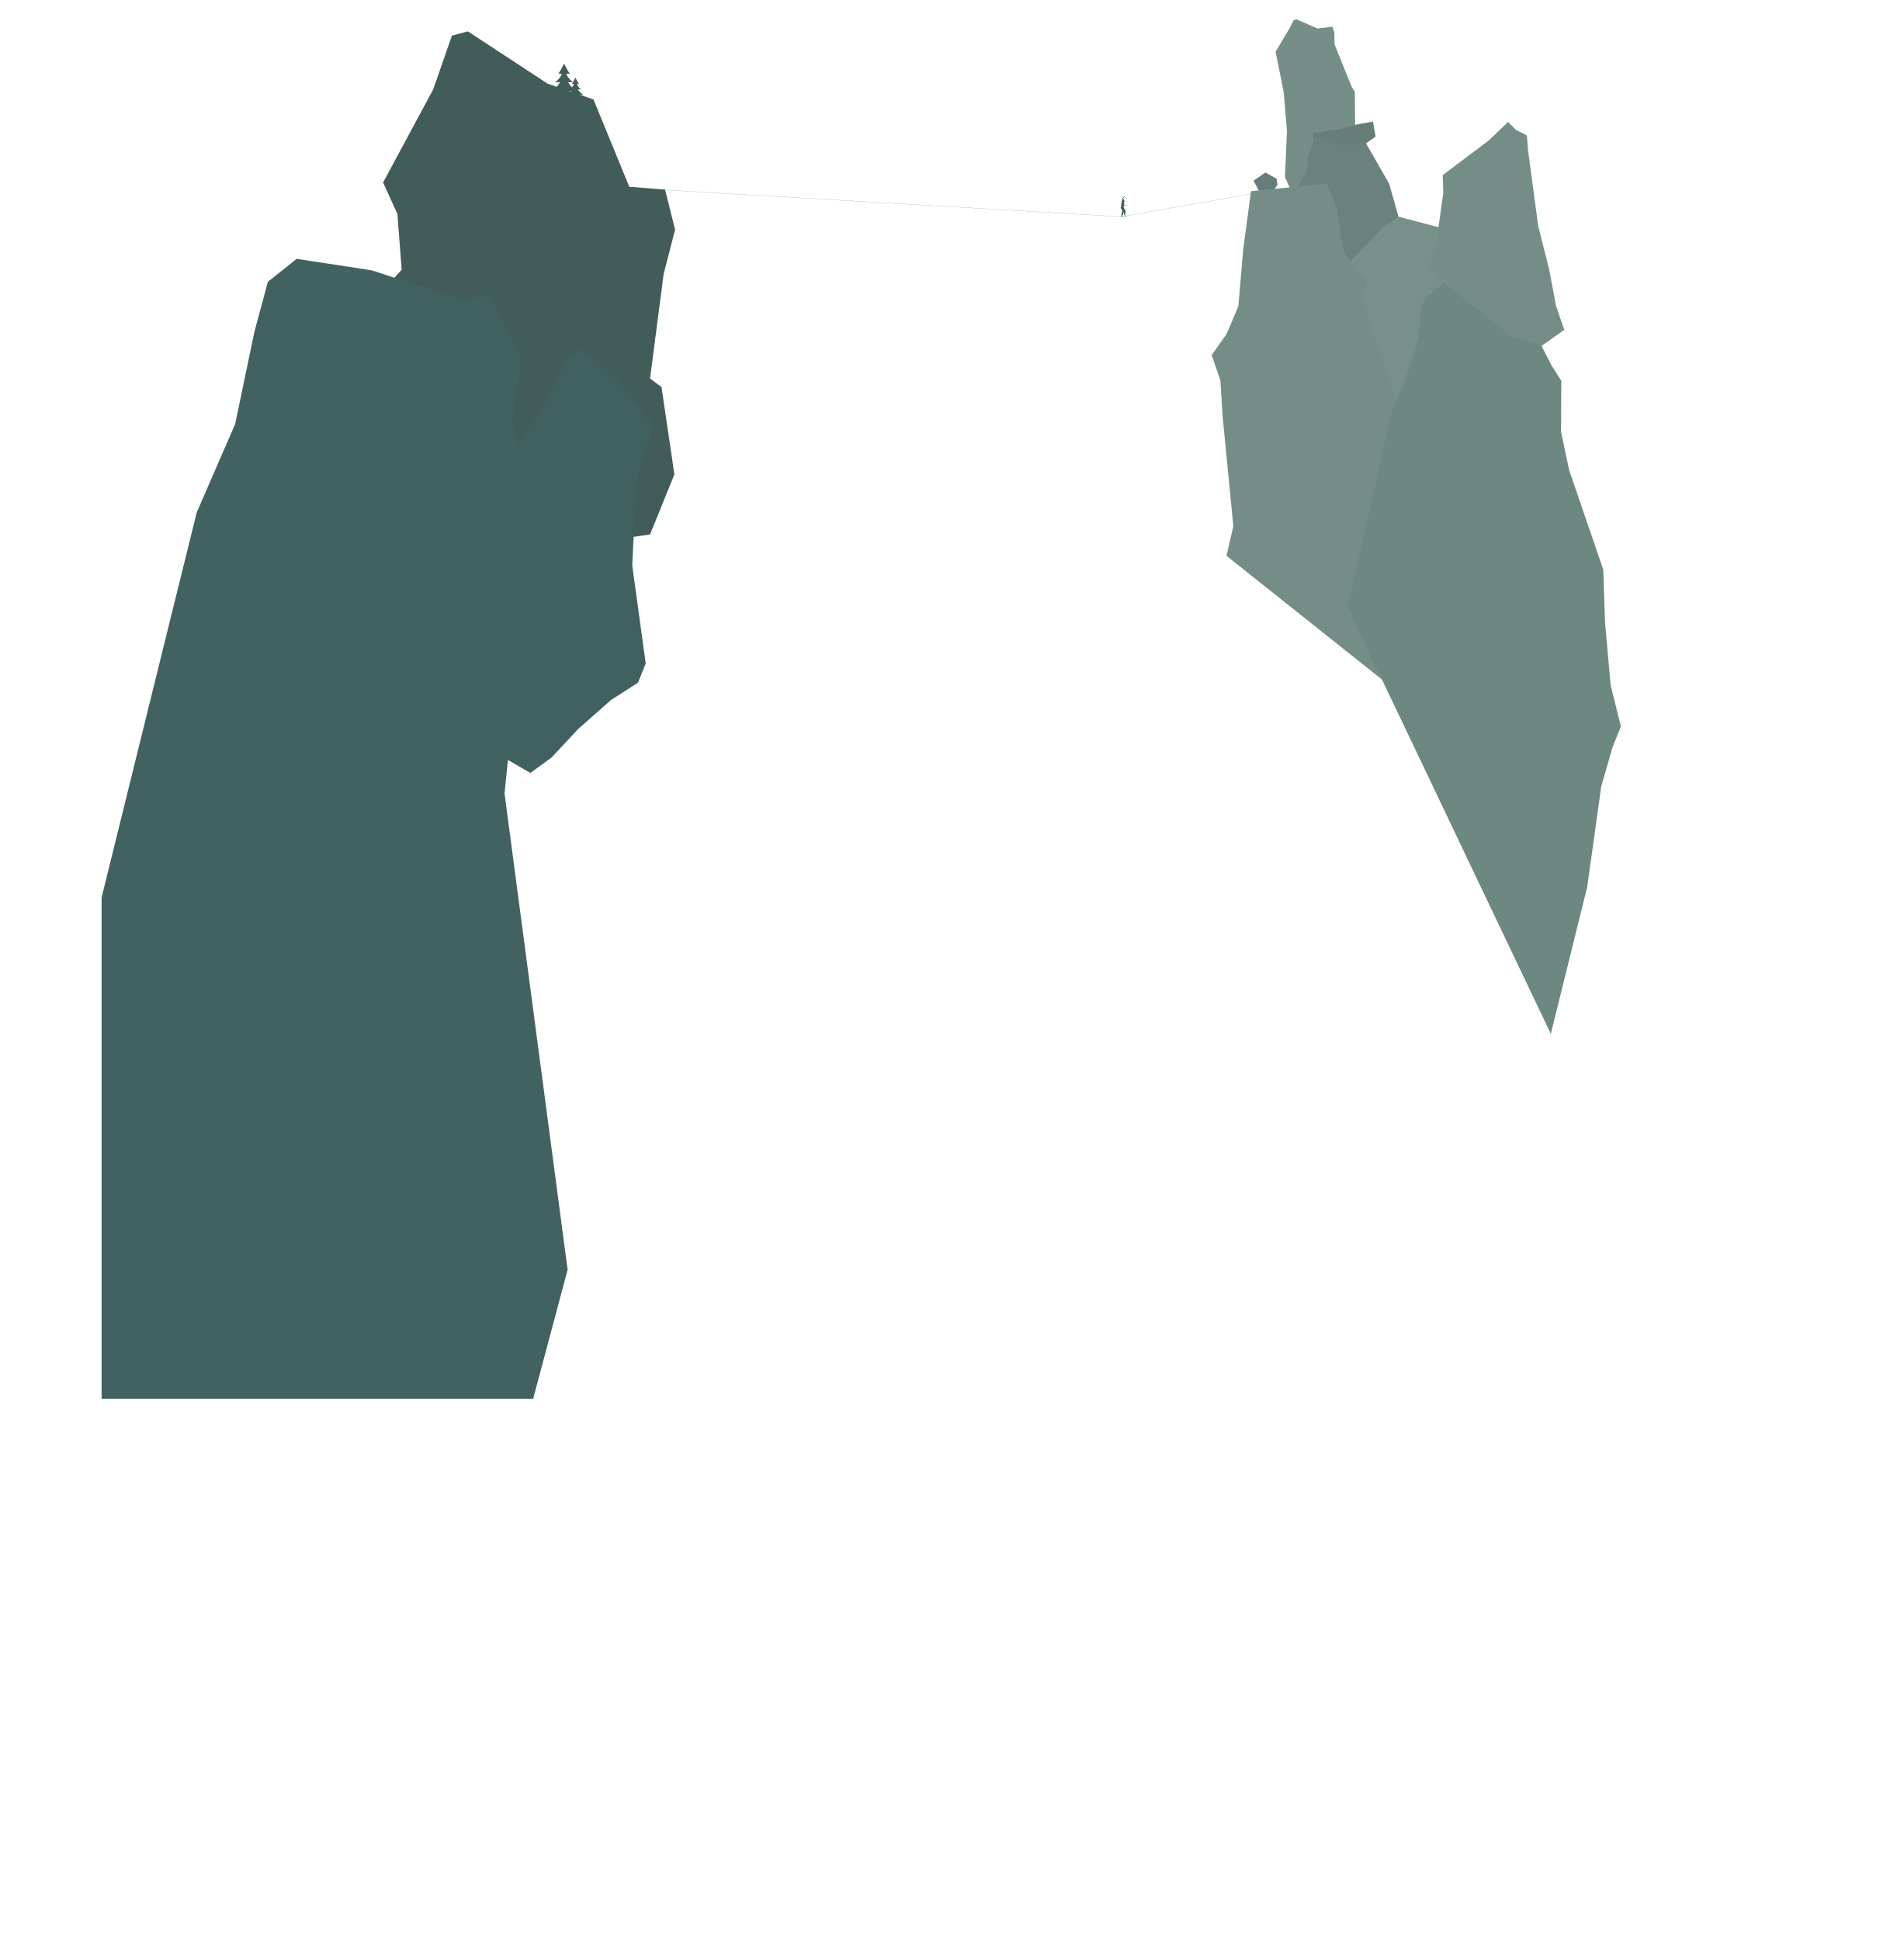
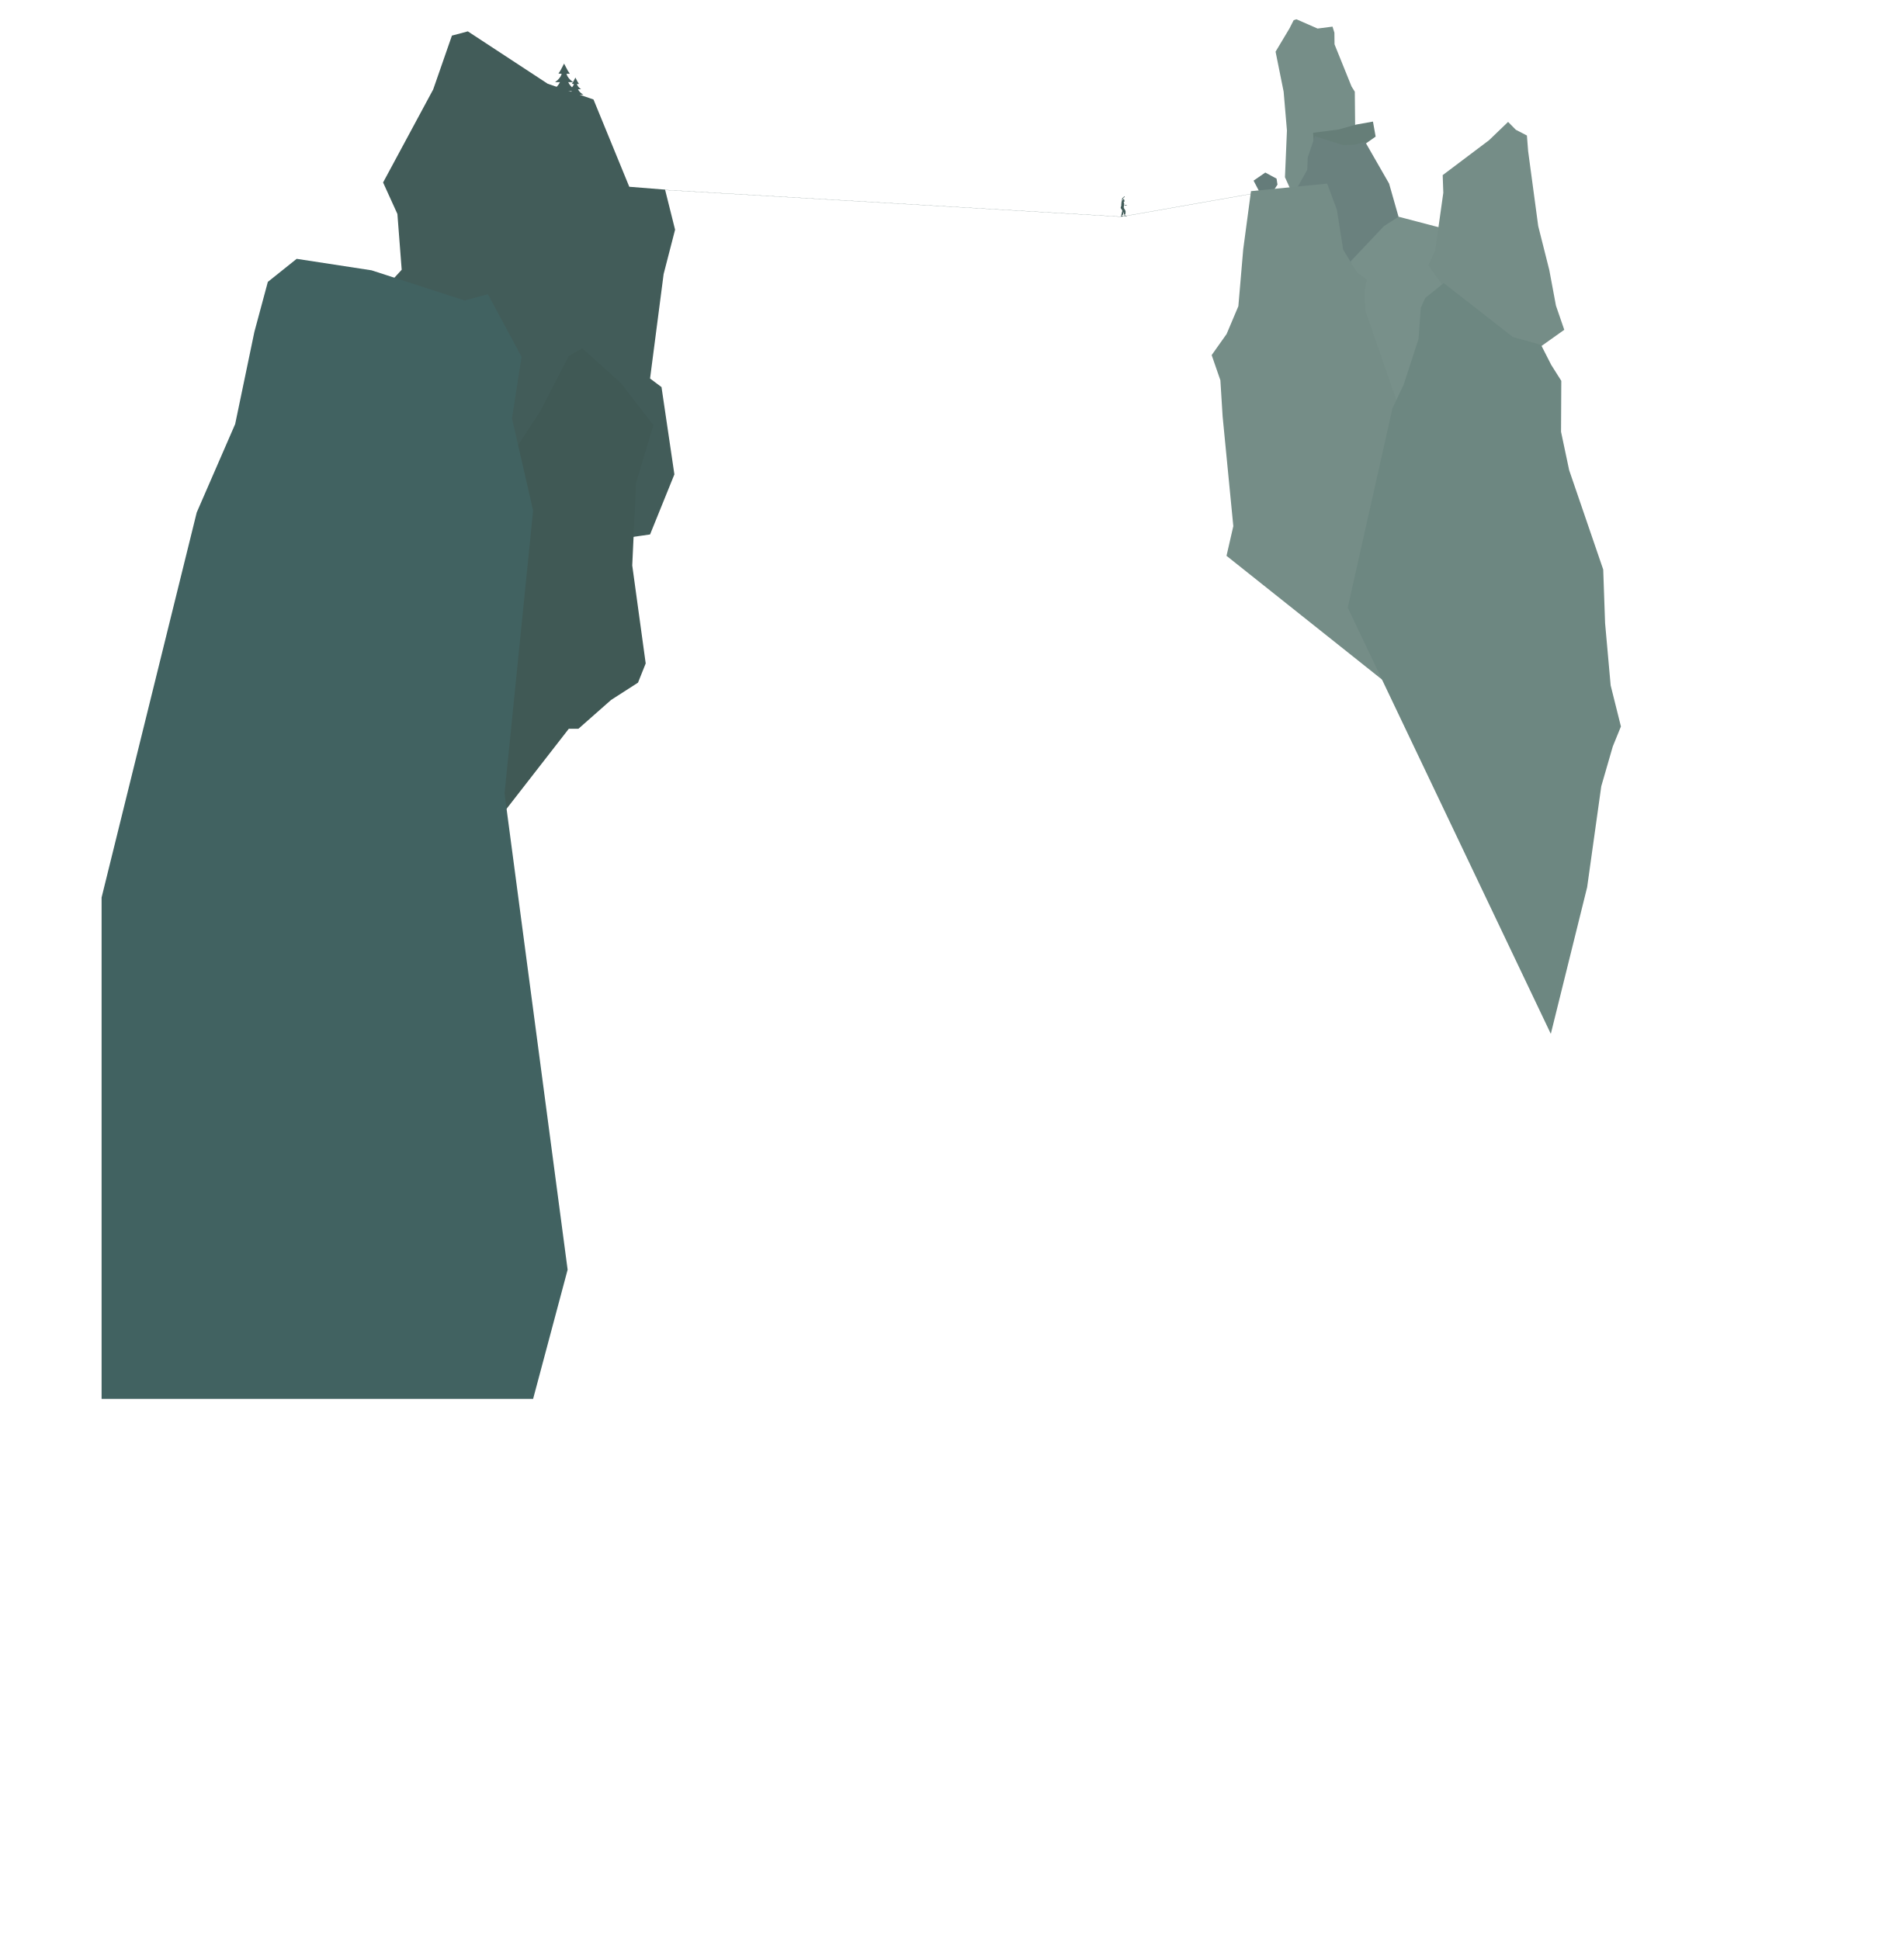
<svg xmlns="http://www.w3.org/2000/svg" width="3000px" height="3058px" viewBox="0 0 3000 3058" version="1.1">
  <defs />
  <g id="Page-1" stroke="none" stroke-width="1" fill="none" fill-rule="evenodd">
    <g id="site" transform="translate(0, -600)">
      <g id="Rocks" transform="translate(0, 600)">
        <g transform="translate(160, 27)">
          <path d="M1824.686,275.991 L1815.61,257.086 L1834.518,244.986 L1851.913,255.195 L1853.047,264.648 L1847.753,272.21 L1824.686,275.991 Z" id="Fill-1" fill="#657C7A" transform="translate(1834.328, 260.4886) rotate(-2) translate(-1834.328, -260.4886) " />
          <path d="M1890.512,2.255 L1886.133,3.568 L1879.129,16.263 L1855.925,52.159 L1866.432,115.633 L1869.497,176.919 L1863.806,250.463 L1873.875,274.976 L1887.885,314.812 L1891.825,339.327 L1935.909,433.969 L1955.695,295.481 L1975.482,275.698 L1981.804,238.903 L1981.186,216.683 L1976.248,209.277 L1978.512,119.573 L1973.696,111.256 L1949.178,43.842 L1949.616,25.456 L1946.989,15.825 L1923.347,18.014 L1890.512,2.255 Z" id="Fill-2" fill="#768E88" transform="translate(1918.864, 218.1119) rotate(-2) translate(-1918.864, -218.1119) " />
          <path d="M1903.657,241.973 L1910.842,207.943 L1910.086,180.719 L1950.548,176.938 L1978.532,170.132 L2005.003,166.351 L2008.407,190.171 L1928.238,242.35 L1902.145,242.729 L1903.657,241.973 Z" id="Fill-3" fill="#667E78" transform="translate(1955.276, 204.5399) rotate(-2) translate(-1955.276, -204.5399) " />
          <path d="M1881.503,272.251 L1901.923,238.599 L1903.436,218.937 L1915.915,186.042 L1959.781,201.544 L1978.311,201.544 L1994.571,197.385 L2030.118,264.688 L2046.001,328.967 L1964.697,400.808 L1881.503,272.251 Z" id="Fill-4" fill="#6A817E" transform="translate(1963.752, 293.4245) rotate(-2) translate(-1963.752, -293.4245) " />
          <path d="M1948.492,405.74 L2026.602,328.709 L2050.143,314.801 L2135.742,340.477 L2129.322,586.547 L2033.022,661.438 L1954.912,517.006 L1948.492,405.74 Z" id="Fill-5" fill="#78908A" transform="translate(2042.117, 488.1195) rotate(-2) translate(-2042.117, -488.1195) " />
          <path d="M2112.752,422.8 L2089.212,387.494 L2100.981,365.027 L2117.032,274.088 L2117.032,246.272 L2191.932,193.847 L2222.961,166.031 L2234.732,178.869 L2251.852,188.498 L2252.922,213.106 L2264.691,331.861 L2279.671,401.402 L2288.231,458.105 L2300.002,496.621 L2249.712,529.787 L2171.601,491.272 L2112.752,422.8 Z" id="Fill-6" fill="#758D87" transform="translate(2194.607, 347.9091) rotate(-2) translate(-2194.607, -347.9091) " />
          <path d="M1767.285,843.992 L1779.629,797.66 L1768.828,624.17 L1767.285,567.087 L1754.942,526.975 L1779.629,494.577 L1799.688,451.379 L1810.489,361.898 L1825.918,270.874 L1946.269,263.16 L1960.156,304.815 L1967.871,368.069 L1988.527,404.87 L2003.507,416.639 L1999.227,434.827 L1999.227,464.783 L2046.306,617.774 L2079.476,773.976 L2033.466,821.05 L2079.476,1110.81 L1767.285,843.992 Z" id="Fill-7" fill="#758D87" transform="translate(1917.209, 686.9853) rotate(-2) translate(-1917.209, -686.9853) " />
          <path d="M2105.947,439.807 L2098.457,454.785 L2093.106,503.999 L2067.427,574.61 L2048.166,612.056 L1966.846,923.388 L2263.236,1605.965 L2328.506,1377.013 L2356.326,1218.672 L2376.656,1156.619 L2390.566,1125.593 L2376.656,1060.331 L2371.306,961.903 L2371.306,877.383 L2323.156,719.043 L2312.456,658.061 L2315.666,577.82 L2300.686,552.143 L2285.706,520.047 L2241.837,506.139 L2135.906,417.339 L2105.947,439.807 Z" id="Fill-8" fill="#6D8781" transform="translate(2178.706, 1011.652) rotate(-2) translate(-2178.706, -1011.652) " />
          <path d="M715.092,818.056 L796.755,813.218 L832.846,819.985 L864.427,815.473 L902.774,720.745 L882.472,583.163 L864.427,569.631 L885.819,404.984 L903.865,335.065 L888.075,271.913 L831.682,267.402 L775.289,129.821 L703.107,105.011 L577.254,22.43 L552.189,29.118 L522.65,114.032 L443.7,260.636 L466.257,310.255 L473.024,398.217 L423.399,452.348 L560.997,474.903 L562.161,788.408 L715.092,818.056 Z" id="Fill-10" fill="#425C59" />
+           <path d="M491,1021.789 L622.185,1268.62 L736.381,1121.747 L751.527,1121.747 L803.028,1076.311 L845.439,1049.05 L857.556,1018.76 L836.351,864.279 L842.41,734.032 L869.674,643.161 L818.174,576.522 L757.587,522 L736.381,534.116 L690.94,621.958 L633.381,709.799 L569.764,767.351 L569.764,837.019 L506.147,997.557 L491,1021.789 Z" id="Fill-13" fill="#405955" />
          <path d="M680.144,2178 L0.102,2178 L0.102,1387.711 L150,780.832 L210.588,641.497 L240.882,496.103 L262.087,417.348 L307.529,381 L425.519,399.099 L572.175,446.631 L608.84,436.768 L661.968,535.481 L646.82,632.41 L680.144,777.803 L635.105,1223.818 L734.521,1974.412 L680.144,2178 Z" id="Fill-11" fill="#416261" />
-           <path d="M491,1021.789 L524.323,1103.573 L675.793,1191.415 L709.116,1167.182 L751.527,1121.747 L803.028,1076.311 L845.439,1049.05 L857.556,1018.76 L836.351,864.279 L842.41,734.032 L869.674,643.161 L818.174,576.522 L757.587,522 L736.381,534.116 L690.94,621.958 L633.381,709.799 L569.764,767.351 L569.764,837.019 L506.147,997.557 L491,1021.789 Z" id="Fill-13" fill="#406160" />
          <path d="M748.898,116.11 C748.898,116.11 739.259,111.106 735.464,102.504 L742.936,102.504 C742.922,102.494 742.909,102.483 742.894,102.472 L742.936,102.472 C742.552,102.192 742.166,101.63 742.166,101.63 C742.166,101.63 742.145,101.618 742.11,101.595 L742.166,101.595 C742.166,101.595 740.653,100.678 738.814,98.972 C736.744,96.924 735.323,94.985 734.374,93.384 C733.687,92.141 733.109,90.777 732.74,89.286 L737.332,89.286 L737.825,88.994 C737.825,88.994 736.564,87.165 734.979,84.653 C734.808,84.352 734.628,84.043 734.437,83.723 L729.21,73.792 C729.132,73.574 729.052,73.353 728.99,73.15 L728.932,73.262 L728.873,73.15 C728.812,73.353 728.731,73.574 728.652,73.792 L723.426,83.723 C723.236,84.043 723.055,84.352 722.884,84.653 C721.299,87.165 720.039,88.994 720.039,88.994 L720.652,88.994 L720.685,88.996 L725.123,89.286 C724.754,90.777 724.177,92.141 723.489,93.384 C722.539,94.985 721.12,96.924 719.05,98.972 C717.21,100.678 715.698,101.595 715.698,101.595 L715.753,101.595 C715.718,101.618 715.698,101.63 715.698,101.63 C715.698,101.63 715.311,102.192 714.927,102.472 L714.97,102.472 C714.955,102.483 714.941,102.494 714.927,102.504 L722.399,102.504 C718.604,111.106 708.964,116.11 708.964,116.11 L708.968,116.11 L708.964,116.112 L710.323,116.178 C709.874,116.41 727.581,117.043 728.688,117.082 C728.723,117.083 728.742,117.084 728.742,117.084 L728.932,117.075 L729.121,117.084 C729.121,117.084 729.139,117.083 729.175,117.082 C730.282,117.043 747.989,116.41 747.541,116.178 L748.898,116.112 L748.895,116.11 L748.898,116.11 Z" id="Fill-16" fill="#425C59" />
          <path d="M759.328,122.248 C759.328,122.248 753.27,119.102 750.885,113.697 L755.581,113.697 C755.572,113.69 755.563,113.683 755.555,113.677 L755.581,113.677 C755.34,113.5 755.096,113.147 755.096,113.147 C755.096,113.147 755.084,113.139 755.062,113.125 L755.096,113.125 C755.096,113.125 754.147,112.549 752.99,111.476 C751.689,110.19 750.796,108.97 750.199,107.964 C749.768,107.183 749.405,106.326 749.173,105.389 L752.058,105.389 L752.369,105.205 C752.369,105.205 751.576,104.056 750.58,102.477 C750.472,102.288 750.359,102.093 750.239,101.893 L746.954,95.651 C746.905,95.514 746.855,95.376 746.816,95.248 L746.779,95.318 L746.743,95.248 C746.704,95.376 746.653,95.514 746.604,95.651 L743.319,101.893 C743.199,102.093 743.086,102.288 742.978,102.477 C741.982,104.056 741.19,105.205 741.19,105.205 L741.576,105.205 L741.596,105.207 L744.385,105.389 C744.153,106.326 743.79,107.183 743.358,107.964 C742.762,108.97 741.87,110.19 740.569,111.476 C739.412,112.549 738.461,113.125 738.461,113.125 L738.496,113.125 C738.475,113.139 738.461,113.147 738.461,113.147 C738.461,113.147 738.219,113.5 737.977,113.677 L738.004,113.677 C737.994,113.683 737.986,113.69 737.977,113.697 L742.674,113.697 C740.288,119.102 734.23,122.248 734.23,122.248 L734.232,122.248 L734.23,122.249 L735.084,122.29 C734.802,122.436 745.93,122.834 746.626,122.859 C746.648,122.859 746.66,122.86 746.66,122.86 L746.779,122.854 L746.898,122.86 C746.898,122.86 746.91,122.859 746.932,122.859 C747.628,122.834 758.756,122.436 758.475,122.29 L759.328,122.249 L759.326,122.248 L759.328,122.248 Z" id="Fill-18" fill="#425C59" />
-           <g id="slack" transform="translate(1346.5, 293.4519) scale(-1, 1) translate(-1346.5, -293.4519) translate(881, 271.9519)" fill="#425C59">
-             <path d="M0.304,6.768 L204.964,42.785 L930.865,0.134 L930.854,-0.066 L204.976,42.587 L0.338,6.571 L0.304,6.768 L0.304,6.768 Z" />
-             <g id="man" transform="translate(201, 26.5) scale(-1, 1) translate(-201, -26.5) translate(195, 10)">
+           <g id="slack" transform="translate(1346.5, 292.9519) scale(-1, 1) translate(-1346.5, -292.9519) translate(881, 270.9519)" fill="#425C59">
+             <path d="M0.304,7.768 L204.964,43.785 L930.865,1.134 L930.854,0.934 L204.976,43.587 L0.338,7.571 L0.304,7.768 L0.304,7.768 Z" />
+             <g id="man" transform="translate(201, 27.5) scale(-1, 1) translate(-201, -27.5) translate(195, 11)">
              <path d="M2.549,30.657 C2.612,30.564 2.723,30.471 2.724,30.376 C2.725,30.301 2.592,30.225 2.518,30.148 C2.461,30.223 2.404,30.298 2.32,30.406 C2.412,30.507 2.48,30.582 2.549,30.657 M6.378,7.266 C6.425,7.308 6.53,7.348 6.573,7.326 C6.634,7.294 6.706,7.199 6.697,7.142 C6.657,6.879 6.603,6.617 6.522,6.364 C6.504,6.307 6.355,6.258 6.27,6.262 C6.209,6.266 6.138,6.359 6.103,6.426 C6.075,6.478 6.097,6.554 6.097,6.604 C6.065,6.884 6.189,7.091 6.378,7.266 M4.069,6.3 C4.029,6.295 4.005,6.298 3.997,6.29 C3.758,6.042 3.758,6.042 3.595,6.373 C3.58,6.403 3.551,6.428 3.547,6.458 C3.528,6.593 3.516,6.728 3.502,6.864 C3.654,6.869 3.855,6.937 3.95,6.869 C4.202,6.688 4.432,6.467 4.626,6.227 C4.768,6.052 4.649,5.848 4.343,5.636 C4.011,5.76 4.162,6.084 4.069,6.3 M0.767,32.3 C0.915,32.284 1.071,32.29 1.208,32.242 C1.318,32.204 1.456,32.12 1.493,32.025 C1.647,31.626 1.765,31.215 1.901,30.811 C1.924,30.742 1.965,30.679 2.001,30.615 C2.141,30.356 2.204,30.09 2.151,29.794 C2.125,29.648 2.148,29.487 2.184,29.34 C2.321,28.773 2.469,28.206 2.621,27.642 C2.765,27.103 2.928,26.568 3.066,26.028 C3.097,25.908 3.085,25.766 3.046,25.648 C2.991,25.486 2.901,25.344 3.007,25.164 C3.206,24.827 3.38,24.476 3.581,24.141 C3.747,23.865 3.818,23.612 3.645,23.3 C3.413,22.88 3.237,22.433 3.031,21.999 C2.822,21.561 2.751,21.061 2.397,20.69 C2.281,20.567 2.124,20.477 2.012,20.351 C1.501,19.778 1.079,19.157 0.975,18.387 C0.966,18.32 0.994,18.213 1.045,18.181 C1.404,17.951 1.423,17.619 1.397,17.254 C1.359,16.714 1.527,16.225 1.914,15.83 C2.099,15.641 2.148,15.454 2.107,15.214 C2.078,15.048 2.071,14.878 2.064,14.709 C2.057,14.518 2.065,14.325 2.058,14.133 C2.053,14.003 2.013,13.873 2.023,13.747 C2.118,12.52 2.218,11.294 2.325,10.068 C2.343,9.859 2.379,9.648 2.433,9.445 C2.742,8.285 3.049,7.126 3.161,5.93 C3.211,5.406 3.256,4.88 3.318,4.357 C3.374,3.876 3.468,3.409 3.919,3.094 C4.367,2.781 4.806,2.457 5.248,2.136 C5.315,2.087 5.387,2.039 5.437,1.976 C5.752,1.577 6.059,1.17 6.376,0.772 C6.549,0.554 6.799,0.606 7.031,0.637 C7.225,0.662 7.248,0.821 7.263,0.969 C7.292,1.25 7.3,1.525 7.01,1.709 C6.973,1.734 6.947,1.789 6.938,1.834 C6.879,2.115 6.656,2.21 6.404,2.242 C6.043,2.287 5.812,2.475 5.627,2.762 C5.388,3.132 5.12,3.484 4.865,3.843 C4.726,4.038 4.567,4.223 4.452,4.43 C4.363,4.592 4.338,4.785 4.265,4.955 C4.195,5.119 4.26,5.22 4.397,5.301 C4.531,5.38 4.641,5.377 4.748,5.241 C4.814,5.156 4.921,5.052 5.017,5.045 C5.447,5.016 5.879,4.992 6.296,5.156 C6.486,5.231 6.598,5.349 6.646,5.539 C6.738,5.907 6.837,6.273 6.94,6.638 C6.959,6.706 6.997,6.775 7.045,6.828 C7.283,7.092 7.343,7.388 7.148,7.68 C6.951,7.976 6.95,8.289 6.959,8.615 C6.971,9.108 6.842,9.221 6.331,9.175 C5.872,9.134 5.738,9.301 5.874,9.716 C6.103,10.418 6.362,11.115 6.532,11.831 C6.704,12.557 6.465,13.275 6.329,13.991 C6.328,13.998 6.32,14.005 6.318,14.012 C6.265,14.19 6.168,14.366 6.168,14.543 C6.166,14.955 6.215,15.366 6.234,15.777 C6.256,16.261 6.382,16.758 5.865,17.131 C5.604,17.32 5.614,17.577 5.762,17.874 C5.86,18.071 5.973,18.266 6.036,18.473 C6.113,18.729 6.144,18.998 6.199,19.26 C6.214,19.329 6.225,19.41 6.269,19.461 C6.435,19.657 6.638,19.83 6.784,20.039 C7.045,20.412 7.294,20.796 7.512,21.193 C7.807,21.727 8.082,22.272 8.34,22.824 C8.579,23.331 8.822,23.838 8.791,24.425 C8.751,25.161 8.766,25.899 8.723,26.634 C8.705,26.947 8.776,27.292 8.511,27.559 C8.481,27.589 8.486,27.652 8.481,27.7 C8.425,28.117 8.378,28.536 8.315,28.952 C8.253,29.368 7.956,29.503 7.596,29.267 C7.394,29.135 7.222,29.13 7.008,29.233 C6.761,29.353 6.497,29.365 6.261,29.197 C6.036,29.038 6.053,28.807 6.085,28.577 C6.124,28.296 6.178,28.016 6.199,27.734 C6.238,27.21 6.261,26.686 6.284,26.162 C6.29,26.025 6.296,25.882 6.259,25.753 C6.238,25.683 6.129,25.591 6.057,25.589 C5.968,25.586 5.825,25.646 5.796,25.715 C5.652,26.048 5.539,26.393 5.416,26.735 C5.381,26.835 5.35,26.936 5.323,27.038 C5.262,27.27 5.206,27.504 5.145,27.736 C5.068,28.024 5.005,28.317 4.903,28.597 C4.776,28.946 4.601,29.28 4.474,29.629 C4.286,30.142 4.086,30.235 3.562,30.008 C3.288,29.89 3.141,30.122 2.953,30.216 C2.893,30.245 2.862,30.456 2.908,30.534 C3.092,30.845 3.232,31.204 3.635,31.337 C3.961,31.444 4.302,31.522 4.608,31.669 C4.896,31.808 5.176,31.911 5.5,31.907 C5.566,31.906 5.633,31.962 5.7,31.992 C5.698,32.018 5.695,32.044 5.693,32.07 C5.583,32.092 5.474,32.112 5.365,32.136 C4.653,32.293 3.927,32.132 3.198,32.264 C2.41,32.406 1.583,32.347 0.773,32.376 C0.77,32.351 0.769,32.325 0.767,32.3" id="Fill-22" />
              <path d="M7.635,30.299 C7.632,30.242 7.525,30.189 7.465,30.134 C7.418,30.185 7.332,30.238 7.334,30.289 C7.337,30.368 7.398,30.447 7.435,30.525 C7.461,30.526 7.488,30.527 7.515,30.528 C7.559,30.451 7.638,30.374 7.635,30.299 M8.489,31.01 C8.278,30.984 8.084,30.838 7.877,30.758 C7.761,30.714 7.633,30.696 7.512,30.667 C7.492,30.77 7.478,30.875 7.451,30.976 C7.426,31.073 7.406,31.179 7.349,31.259 C7.238,31.416 7.298,31.484 7.463,31.505 C7.571,31.518 7.682,31.513 7.792,31.509 C8.071,31.499 8.349,31.487 8.628,31.471 C8.741,31.465 8.854,31.446 9.004,31.429 C8.871,31.196 8.766,31.043 8.489,31.01 M9.664,31.419 C10.003,31.282 10.352,31.347 10.696,31.374 C10.829,31.386 10.89,31.627 10.776,31.683 C10.52,31.81 10.248,31.956 9.971,31.985 C9.642,32.019 9.302,31.926 8.966,31.912 C8.469,31.89 7.971,31.847 7.481,32.004 C7.222,32.088 6.948,32.092 6.659,32.019 C6.692,31.944 6.696,31.903 6.719,31.889 C6.987,31.722 6.934,31.484 6.934,31.224 C6.936,30.725 7.014,30.226 7.064,29.727 C7.067,29.7 7.098,29.676 7.122,29.643 C7.262,29.695 7.393,29.785 7.523,29.784 C7.823,29.781 7.924,29.97 8.034,30.175 C8.102,30.301 8.169,30.441 8.276,30.53 C8.566,30.773 8.882,30.983 9.275,31.055 C9.353,31.07 9.425,31.116 9.505,31.149 C9.463,31.248 9.43,31.326 9.374,31.455 C9.5,31.441 9.59,31.449 9.664,31.419" id="Fill-24" />
              <path d="M7.753,15.147 C8.086,15.073 8.379,15.004 8.674,14.946 C8.988,14.885 9.296,14.893 9.592,15.029 C9.743,15.098 9.859,15.058 10.004,14.96 C10.195,14.831 10.44,14.776 10.655,14.676 C10.776,14.621 10.895,14.552 10.991,14.465 C11.043,14.419 11.081,14.311 11.06,14.252 C11.042,14.201 10.93,14.142 10.866,14.148 C10.522,14.182 10.189,14.16 9.833,14.264 C9.342,14.409 8.784,14.432 8.27,14.224 C8.002,14.116 7.741,13.988 7.469,13.888 C7.401,13.862 7.235,13.901 7.229,13.93 C7.21,14.038 7.21,14.166 7.258,14.262 C7.288,14.323 7.418,14.335 7.494,14.383 C7.545,14.414 7.578,14.468 7.62,14.512 C7.559,14.546 7.5,14.603 7.437,14.608 C7.367,14.613 7.293,14.547 7.222,14.55 C7.078,14.558 6.92,14.562 6.797,14.622 C6.679,14.68 6.688,14.821 6.823,14.867 C7.133,14.975 7.452,15.057 7.753,15.147" id="Fill-26" />
              <path d="M6.168,18.289 C6.3,18.128 6.608,18.09 6.52,17.775 C6.488,17.659 6.434,17.577 6.319,17.644 C6.193,17.717 6.05,17.815 5.995,17.936 C5.954,18.029 6.04,18.174 6.068,18.295 C6.102,18.293 6.135,18.291 6.168,18.289" id="Fill-28" />
              <path id="Fill-30" d="M6.662,13.632 C6.686,13.761 6.691,13.893 6.745,14.016 C6.764,14.056 6.942,14.109 6.988,14.09 C7.059,14.061 7.135,13.961 7.11,13.915 C7.049,13.801 6.932,13.7 6.837,13.594 C6.779,13.607 6.72,13.619 6.662,13.632" />
            </g>
          </g>
        </g>
      </g>
    </g>
  </g>
</svg>
